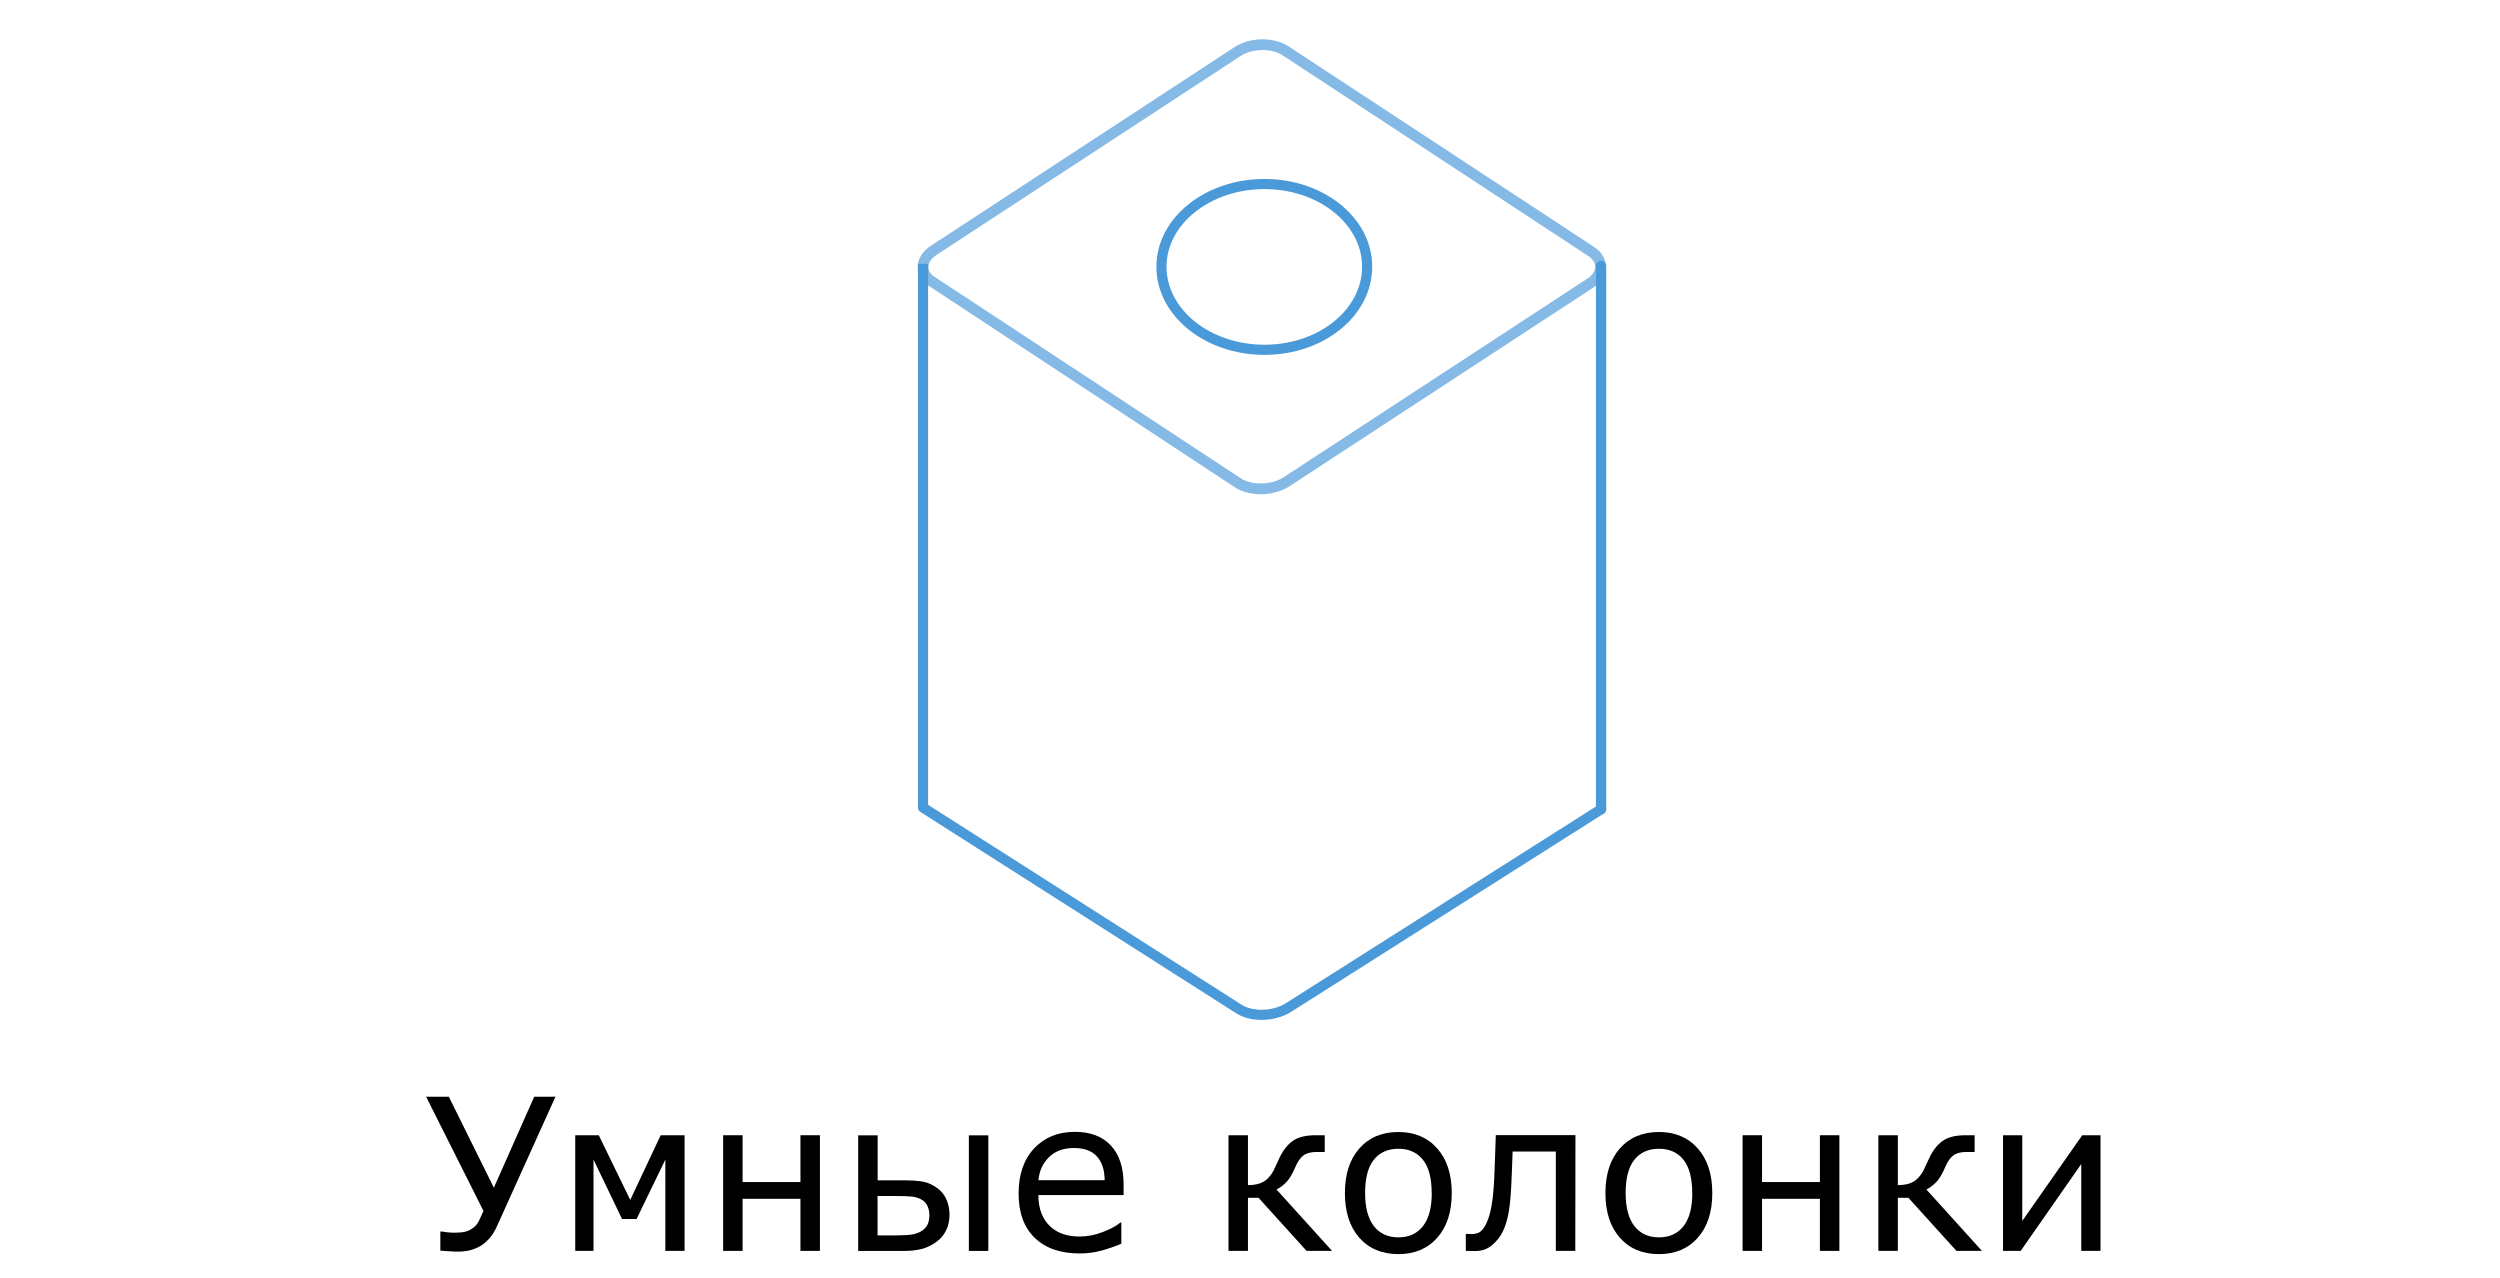
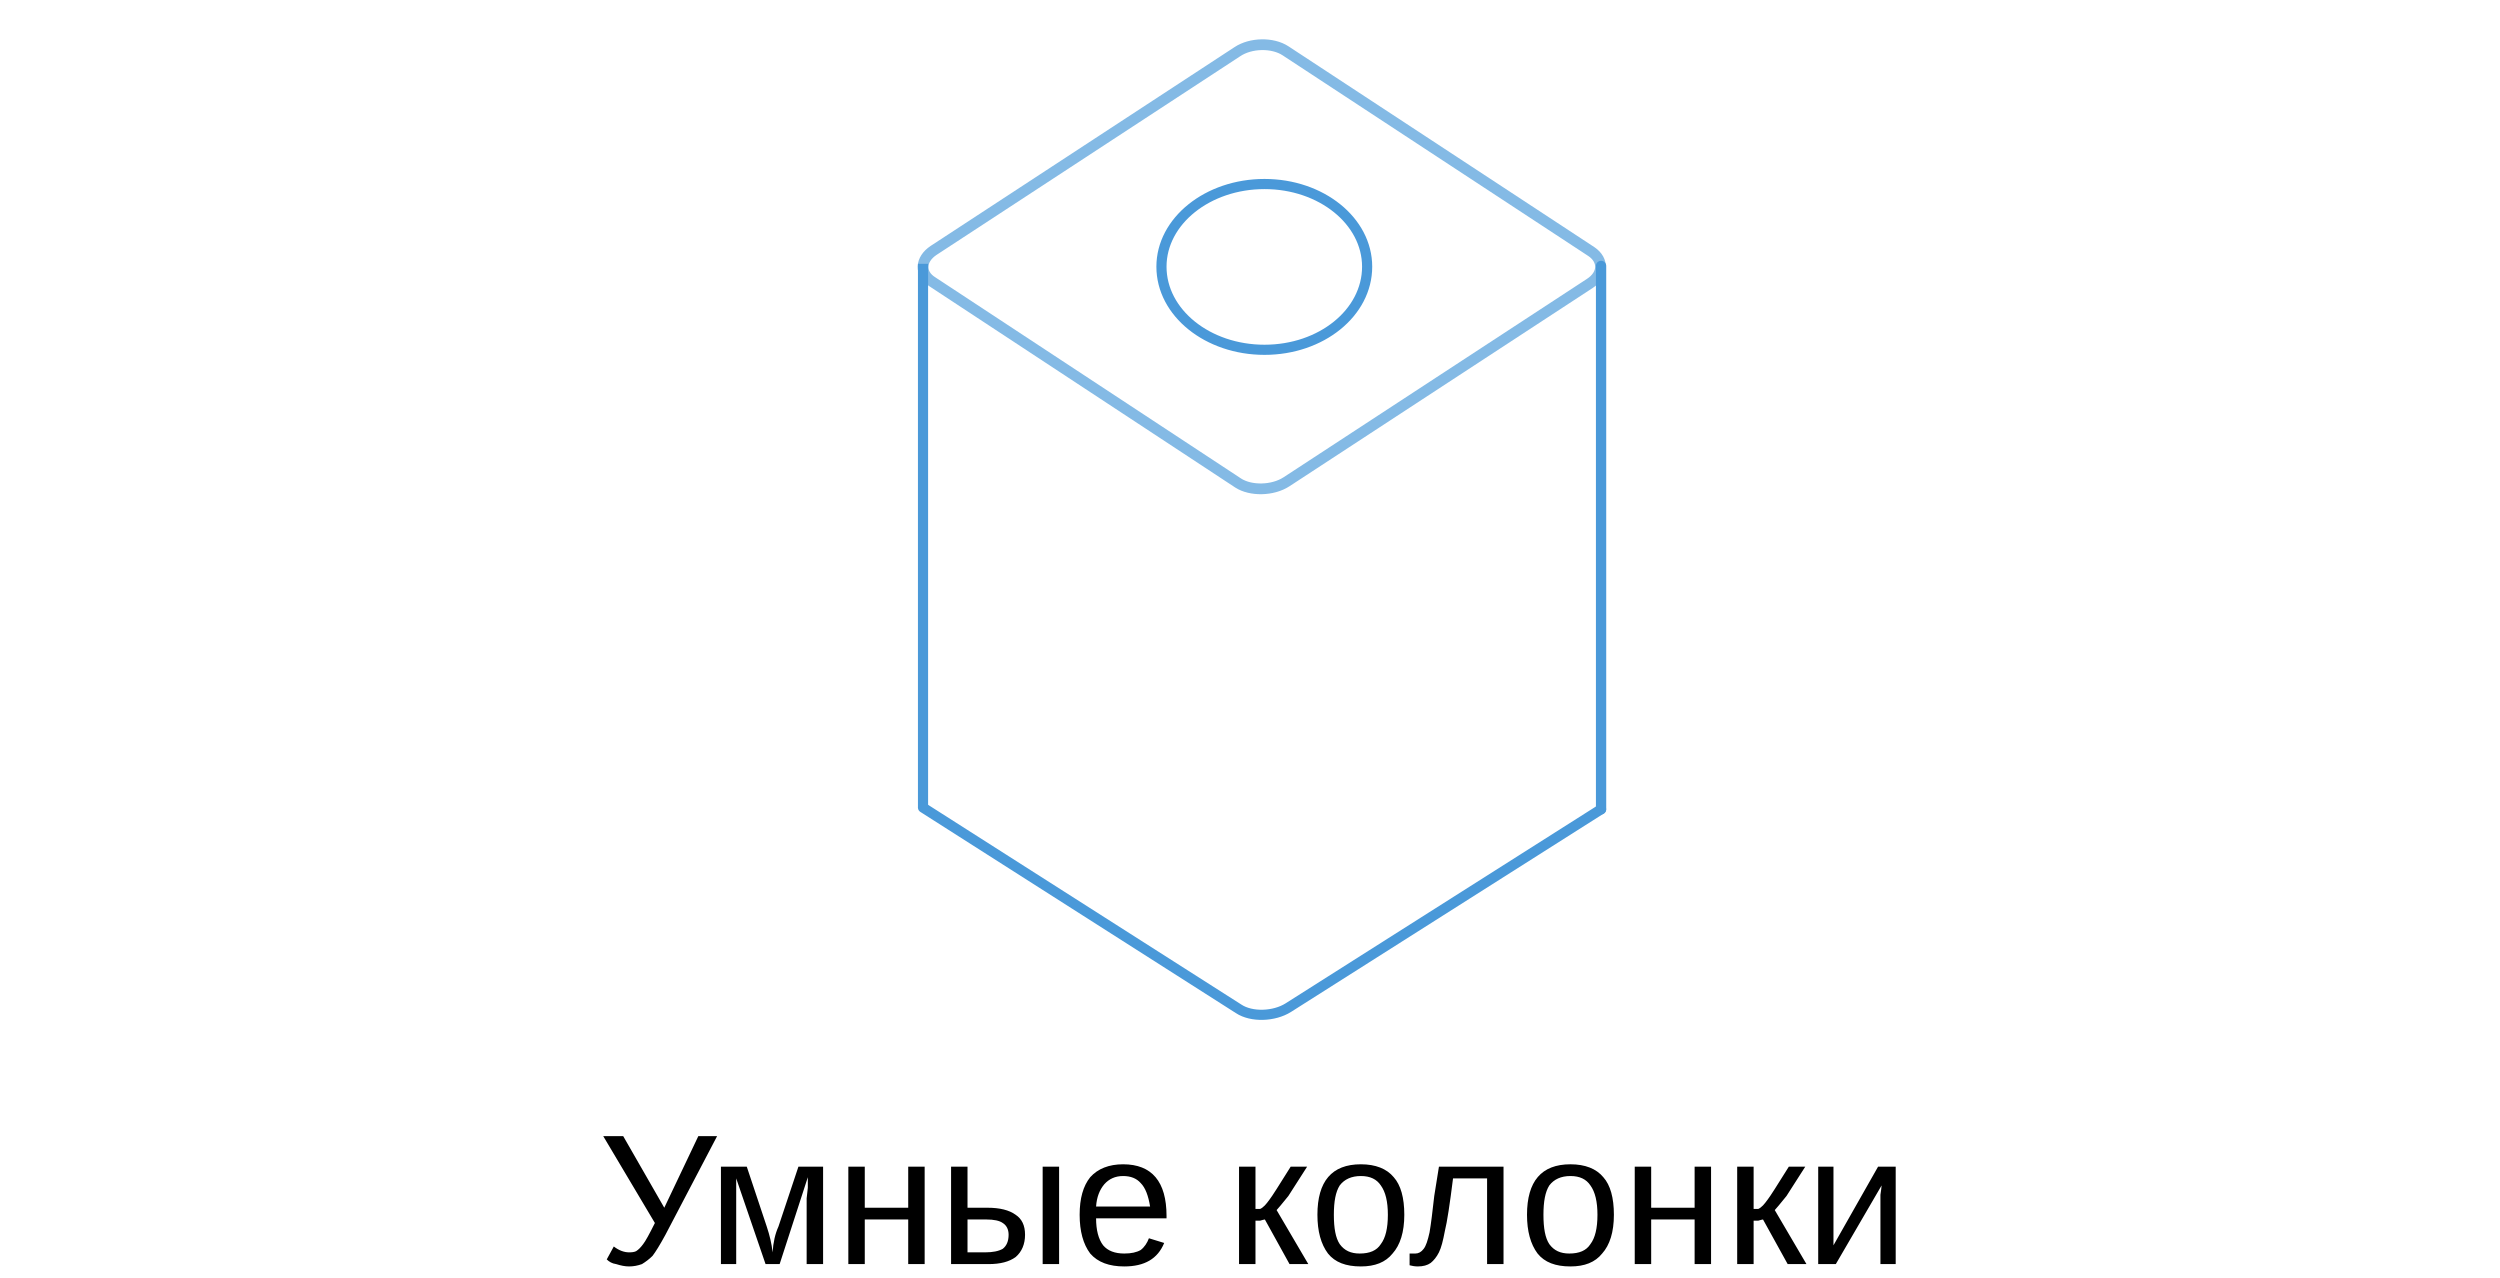
<svg xmlns="http://www.w3.org/2000/svg" width="33.268mm" height="17mm" viewBox="0 0 33.268 17" version="1.1" id="svg20953">
  <defs id="defs20947">
    <pattern y="0" x="0" height="6" width="6" patternUnits="userSpaceOnUse" id="EMFhbasepattern" />
    <pattern y="0" x="0" height="6" width="6" patternUnits="userSpaceOnUse" id="EMFhbasepattern-9" />
  </defs>
  <g id="layer1" transform="translate(-45.28919,-133.1472)">
    <text xml:space="preserve" style="font-style:normal;font-weight:normal;font-size:4.233px;line-height:1.25;font-family:sans-serif;letter-spacing:0px;word-spacing:0px;fill:#000000;fill-opacity:1;stroke:none;stroke-width:0.265" x="70.046" y="142.47" id="text891">
      <tspan id="tspan889" x="70.046" y="146.332" style="stroke-width:0.265" />
    </text>
    <text xml:space="preserve" style="font-style:normal;font-weight:normal;font-size:6.35px;line-height:1.25;font-family:sans-serif;letter-spacing:0px;word-spacing:0px;fill:#000000;fill-opacity:1;stroke:none;stroke-width:0.265" x="69.878" y="142.467" id="text1433">
      <tspan id="tspan1431" x="69.878" y="148.26" style="stroke-width:0.265" />
    </text>
    <path id="path2806" d="m 57.572,143.894 4.2,2.678 c 0.172,0.114 0.473,0.103 0.661,-0.016 l 4.162,-2.64" style="fill:none;stroke:#4a99d9;stroke-width:0.135;stroke-linecap:round;stroke-linejoin:miter;stroke-miterlimit:4;stroke-dasharray:none;stroke-opacity:1" />
    <path id="path2808" d="m 66.467,136.496 -4.07,-2.672 c -0.173,-0.114 -0.464,-0.108 -0.642,0.011 l -4.043,2.645 c -0.178,0.119 -0.189,0.309 -0.016,0.417 l 4.07,2.678 c 0.167,0.108 0.459,0.103 0.642,-0.016 l 4.037,-2.64 c 0.184,-0.119 0.189,-0.309 0.022,-0.423 z" style="fill:none;stroke:#4a99d9;stroke-width:0.143px;stroke-linecap:butt;stroke-linejoin:miter;stroke-miterlimit:4;stroke-dasharray:none;stroke-opacity:0.678" />
    <path id="path2810" d="m 57.572,136.658 v 7.237" style="fill:none;stroke:#4a99d9;stroke-width:0.135px;stroke-linecap:butt;stroke-linejoin:miter;stroke-miterlimit:4;stroke-dasharray:none;stroke-opacity:1" />
    <path id="path2812" d="m 66.595,136.686 v 7.23" style="fill:none;stroke:#4a99d9;stroke-width:0.137px;stroke-linecap:round;stroke-linejoin:miter;stroke-miterlimit:4;stroke-dasharray:none;stroke-opacity:1" />
    <path id="path2814" d="m 62.116,135.596 c -0.756,0 -1.371,0.493 -1.371,1.1 0,0.613 0.615,1.106 1.371,1.106 0.756,0 1.366,-0.493 1.366,-1.106 0,-0.607 -0.61,-1.1 -1.366,-1.1 z" style="fill:none;stroke:#4a99d9;stroke-width:0.135px;stroke-linecap:butt;stroke-linejoin:miter;stroke-miterlimit:4;stroke-dasharray:none;stroke-opacity:1" />
-     <g aria-label="Умные колонки" style="font-style:normal;font-weight:normal;font-size:2.822px;line-height:1.25;font-family:sans-serif;letter-spacing:0px;word-spacing:0px;fill:#000000;fill-opacity:1;stroke:none;stroke-width:0.265" id="text2830">
-       <path d="m 52.681,147.741 -0.78,1.727 q -0.047,0.105 -0.112,0.172 -0.063,0.068 -0.138,0.105 -0.072,0.034 -0.139,0.047 -0.066,0.011 -0.128,0.011 -0.055,0 -0.134,-0.006 -0.079,-0.006 -0.101,-0.007 v -0.255 h 0.019 q 0.021,0.003 0.069,0.01 0.048,0.006 0.11,0.006 0.028,0 0.077,-0.004 0.05,-0.004 0.088,-0.019 0.044,-0.017 0.087,-0.052 0.044,-0.036 0.074,-0.105 l 0.05,-0.109 -0.763,-1.52 h 0.302 l 0.599,1.21 0.537,-1.21 z" style="font-size:2.822px;stroke-width:0.265" id="path2832" />
-       <path d="m 54.399,149.793 h -0.256 v -1.215 l -0.383,0.791 h -0.193 l -0.38,-0.791 v 1.215 h -0.243 v -1.539 h 0.313 l 0.419,0.861 0.405,-0.861 h 0.318 z" style="font-size:2.822px;stroke-width:0.265" id="path2834" />
-       <path d="m 56.2,149.793 h -0.259 v -0.693 h -0.77 v 0.693 h -0.259 v -1.539 h 0.259 v 0.623 h 0.77 v -0.623 h 0.259 z" style="font-size:2.822px;stroke-width:0.265" id="path2836" />
-       <path d="m 57.657,149.321 q 0,-0.07 -0.025,-0.123 -0.023,-0.054 -0.079,-0.087 -0.058,-0.034 -0.132,-0.041 -0.073,-0.007 -0.211,-0.007 h -0.243 v 0.524 h 0.237 q 0.138,0 0.214,-0.011 0.076,-0.012 0.131,-0.045 0.057,-0.036 0.081,-0.084 0.026,-0.05 0.026,-0.125 z m 0.267,-0.004 q 0,0.112 -0.045,0.203 -0.044,0.091 -0.121,0.147 -0.091,0.069 -0.194,0.098 -0.103,0.029 -0.266,0.029 H 56.709 v -1.539 h 0.259 v 0.599 h 0.336 q 0.174,0 0.269,0.018 0.096,0.018 0.192,0.088 0.08,0.059 0.12,0.152 0.04,0.092 0.04,0.205 z m 0.258,-1.062 h 0.259 v 1.539 h -0.259 z" style="font-size:2.822px;stroke-width:0.265" id="path2838" />
-       <path d="m 60.241,149.05 h -1.134 q 0,0.142 0.043,0.248 0.043,0.105 0.117,0.172 0.072,0.066 0.169,0.099 0.099,0.033 0.218,0.033 0.157,0 0.316,-0.062 0.16,-0.063 0.227,-0.124 h 0.014 v 0.282 q -0.131,0.055 -0.267,0.092 -0.136,0.037 -0.287,0.037 -0.383,0 -0.598,-0.207 -0.215,-0.208 -0.215,-0.59 0,-0.378 0.205,-0.599 0.207,-0.222 0.543,-0.222 0.311,0 0.48,0.182 0.169,0.182 0.169,0.517 z m -0.252,-0.198 q -0.001,-0.204 -0.103,-0.316 -0.101,-0.112 -0.307,-0.112 -0.208,0 -0.332,0.123 -0.123,0.123 -0.139,0.305 z" style="font-size:2.822px;stroke-width:0.265" id="path2840" />
-       <path d="m 63.015,149.793 h -0.339 l -0.639,-0.706 h -0.141 v 0.706 h -0.259 v -1.539 h 0.259 v 0.664 q 0.128,0 0.207,-0.045 0.079,-0.047 0.134,-0.149 0.019,-0.037 0.037,-0.079 0.019,-0.043 0.037,-0.081 0.072,-0.156 0.179,-0.233 0.107,-0.077 0.309,-0.077 h 0.119 v 0.223 h -0.114 q -0.109,0 -0.171,0.047 -0.061,0.045 -0.11,0.161 -0.055,0.13 -0.117,0.194 -0.061,0.063 -0.13,0.097 z" style="font-size:2.822px;stroke-width:0.265" id="path2842" />
-       <path d="m 64.608,149.024 q 0,0.376 -0.193,0.594 -0.193,0.218 -0.517,0.218 -0.327,0 -0.52,-0.218 -0.192,-0.218 -0.192,-0.594 0,-0.376 0.192,-0.594 0.193,-0.219 0.52,-0.219 0.324,0 0.517,0.219 0.193,0.218 0.193,0.594 z m -0.267,0 q 0,-0.299 -0.117,-0.444 -0.117,-0.146 -0.325,-0.146 -0.211,0 -0.328,0.146 -0.116,0.145 -0.116,0.444 0,0.289 0.117,0.44 0.117,0.149 0.327,0.149 0.207,0 0.324,-0.147 0.119,-0.149 0.119,-0.441 z" style="font-size:2.822px;stroke-width:0.265" id="path2844" />
-       <path d="m 66.252,149.793 h -0.259 v -1.322 h -0.575 q -0.004,0.114 -0.008,0.22 -0.004,0.106 -0.008,0.192 -0.01,0.23 -0.032,0.368 -0.022,0.136 -0.058,0.227 -0.033,0.085 -0.074,0.139 -0.04,0.052 -0.087,0.095 -0.047,0.041 -0.105,0.062 -0.057,0.021 -0.124,0.021 -0.023,0 -0.069,-0.001 -0.044,-0.001 -0.058,-0.001 v -0.226 h 0.014 q 0.011,0 0.032,0.001 0.021,0.001 0.034,0.001 0.033,0 0.068,-0.01 0.036,-0.01 0.061,-0.036 0.07,-0.069 0.113,-0.233 0.043,-0.164 0.057,-0.474 0.005,-0.113 0.01,-0.267 0.005,-0.156 0.01,-0.296 h 1.06 z" style="font-size:2.822px;stroke-width:0.265" id="path2846" />
-       <path d="m 68.075,149.024 q 0,0.376 -0.193,0.594 -0.193,0.218 -0.517,0.218 -0.327,0 -0.52,-0.218 -0.192,-0.218 -0.192,-0.594 0,-0.376 0.192,-0.594 0.193,-0.219 0.52,-0.219 0.324,0 0.517,0.219 0.193,0.218 0.193,0.594 z m -0.267,0 q 0,-0.299 -0.117,-0.444 -0.117,-0.146 -0.325,-0.146 -0.211,0 -0.328,0.146 -0.116,0.145 -0.116,0.444 0,0.289 0.117,0.44 0.117,0.149 0.327,0.149 0.207,0 0.324,-0.147 0.119,-0.149 0.119,-0.441 z" style="font-size:2.822px;stroke-width:0.265" id="path2848" />
-       <path d="m 69.766,149.793 h -0.259 v -0.693 h -0.77 v 0.693 h -0.259 v -1.539 h 0.259 v 0.623 h 0.77 v -0.623 h 0.259 z" style="font-size:2.822px;stroke-width:0.265" id="path2850" />
-       <path d="m 71.663,149.793 h -0.339 l -0.639,-0.706 h -0.141 v 0.706 h -0.259 v -1.539 h 0.259 v 0.664 q 0.128,0 0.207,-0.045 0.079,-0.047 0.134,-0.149 0.019,-0.037 0.037,-0.079 0.019,-0.043 0.037,-0.081 0.072,-0.156 0.179,-0.233 0.107,-0.077 0.309,-0.077 h 0.119 v 0.223 h -0.114 q -0.109,0 -0.171,0.047 -0.061,0.045 -0.11,0.161 -0.055,0.13 -0.117,0.194 -0.061,0.063 -0.13,0.097 z" style="font-size:2.822px;stroke-width:0.265" id="path2852" />
-       <path d="m 73.241,149.793 h -0.256 v -1.156 l -0.806,1.156 H 71.944 v -1.539 h 0.256 v 1.14 l 0.798,-1.14 h 0.243 z" style="font-size:2.822px;stroke-width:0.265" id="path2854" />
-     </g>
+     <text xml:space="preserve" style="font-style:normal;font-variant:normal;font-weight:normal;font-stretch:normal;font-size:2.469px;line-height:1.25;font-family:Arial;-inkscape-font-specification:Arial;letter-spacing:0px;word-spacing:0px;fill:#000000;fill-opacity:1;stroke:none;stroke-width:0.265" x="53.253" y="149.97" id="text9405">
+       <tspan id="tspan9403" x="53.253" y="149.97" style="font-style:normal;font-variant:normal;font-weight:normal;font-stretch:normal;font-size:2.469px;font-family:Arial;-inkscape-font-specification:Arial;stroke-width:0.265">Умные колонки</tspan>
+     </text>
  </g>
</svg>
